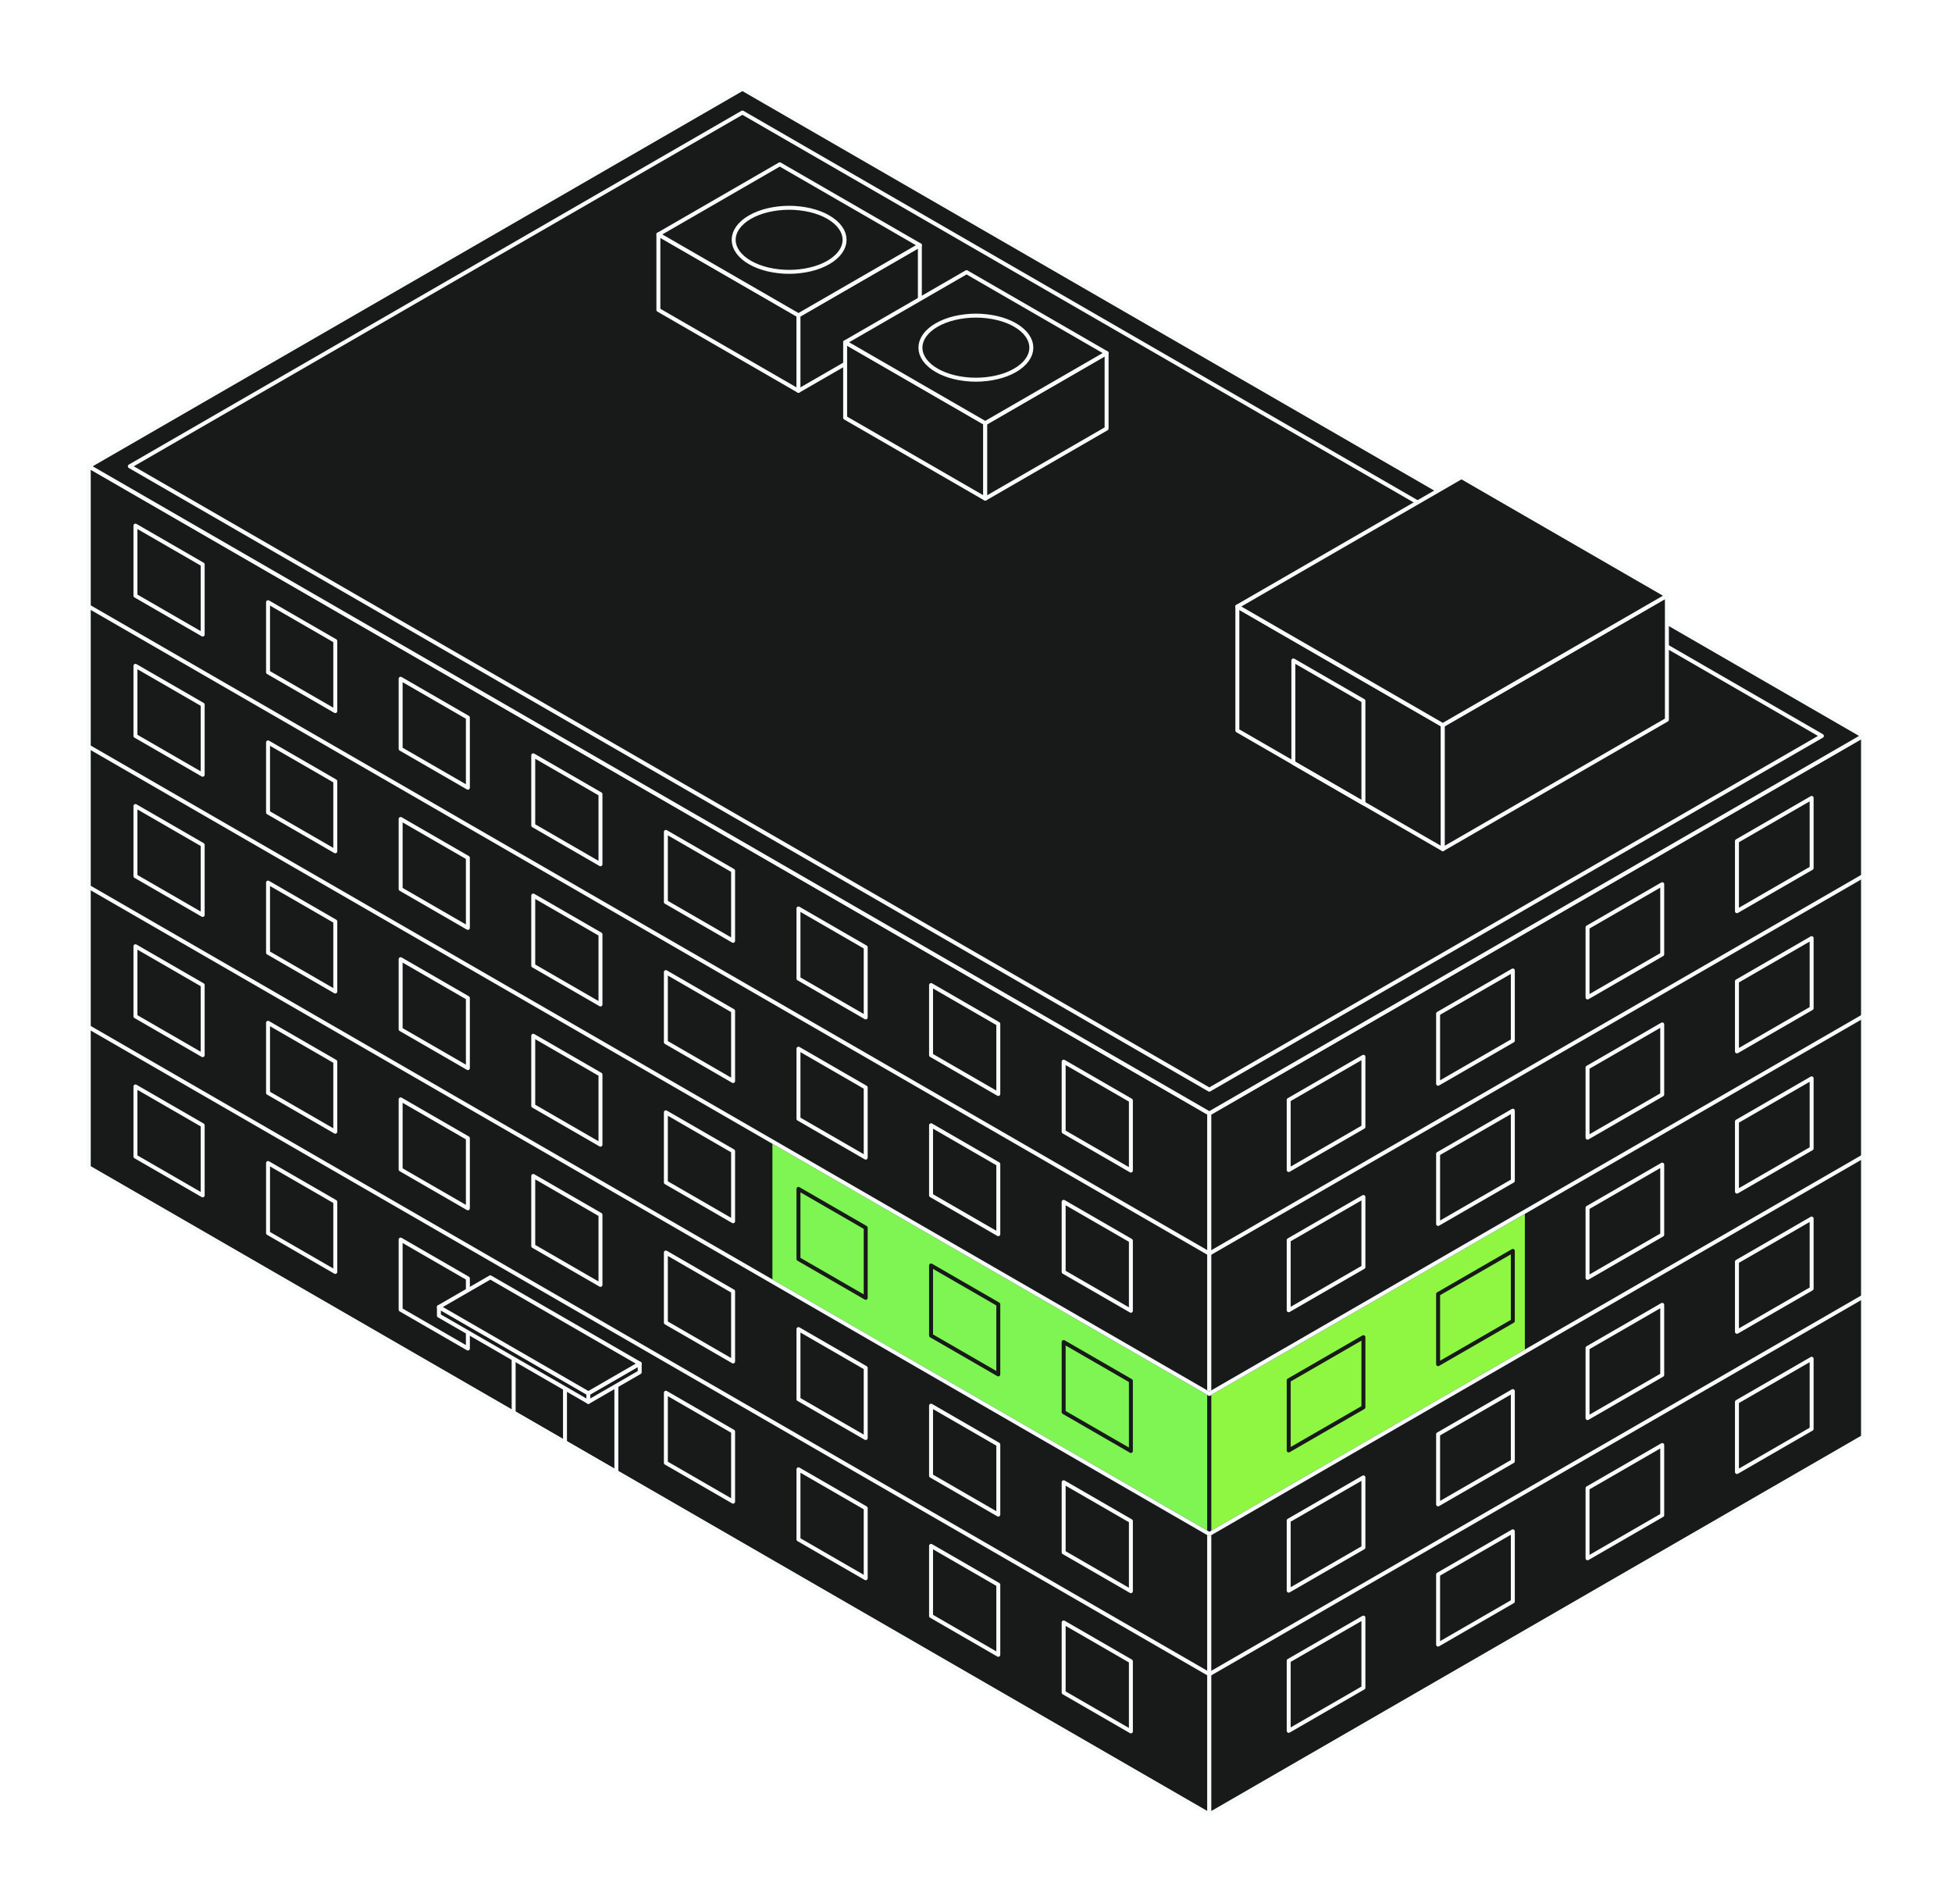
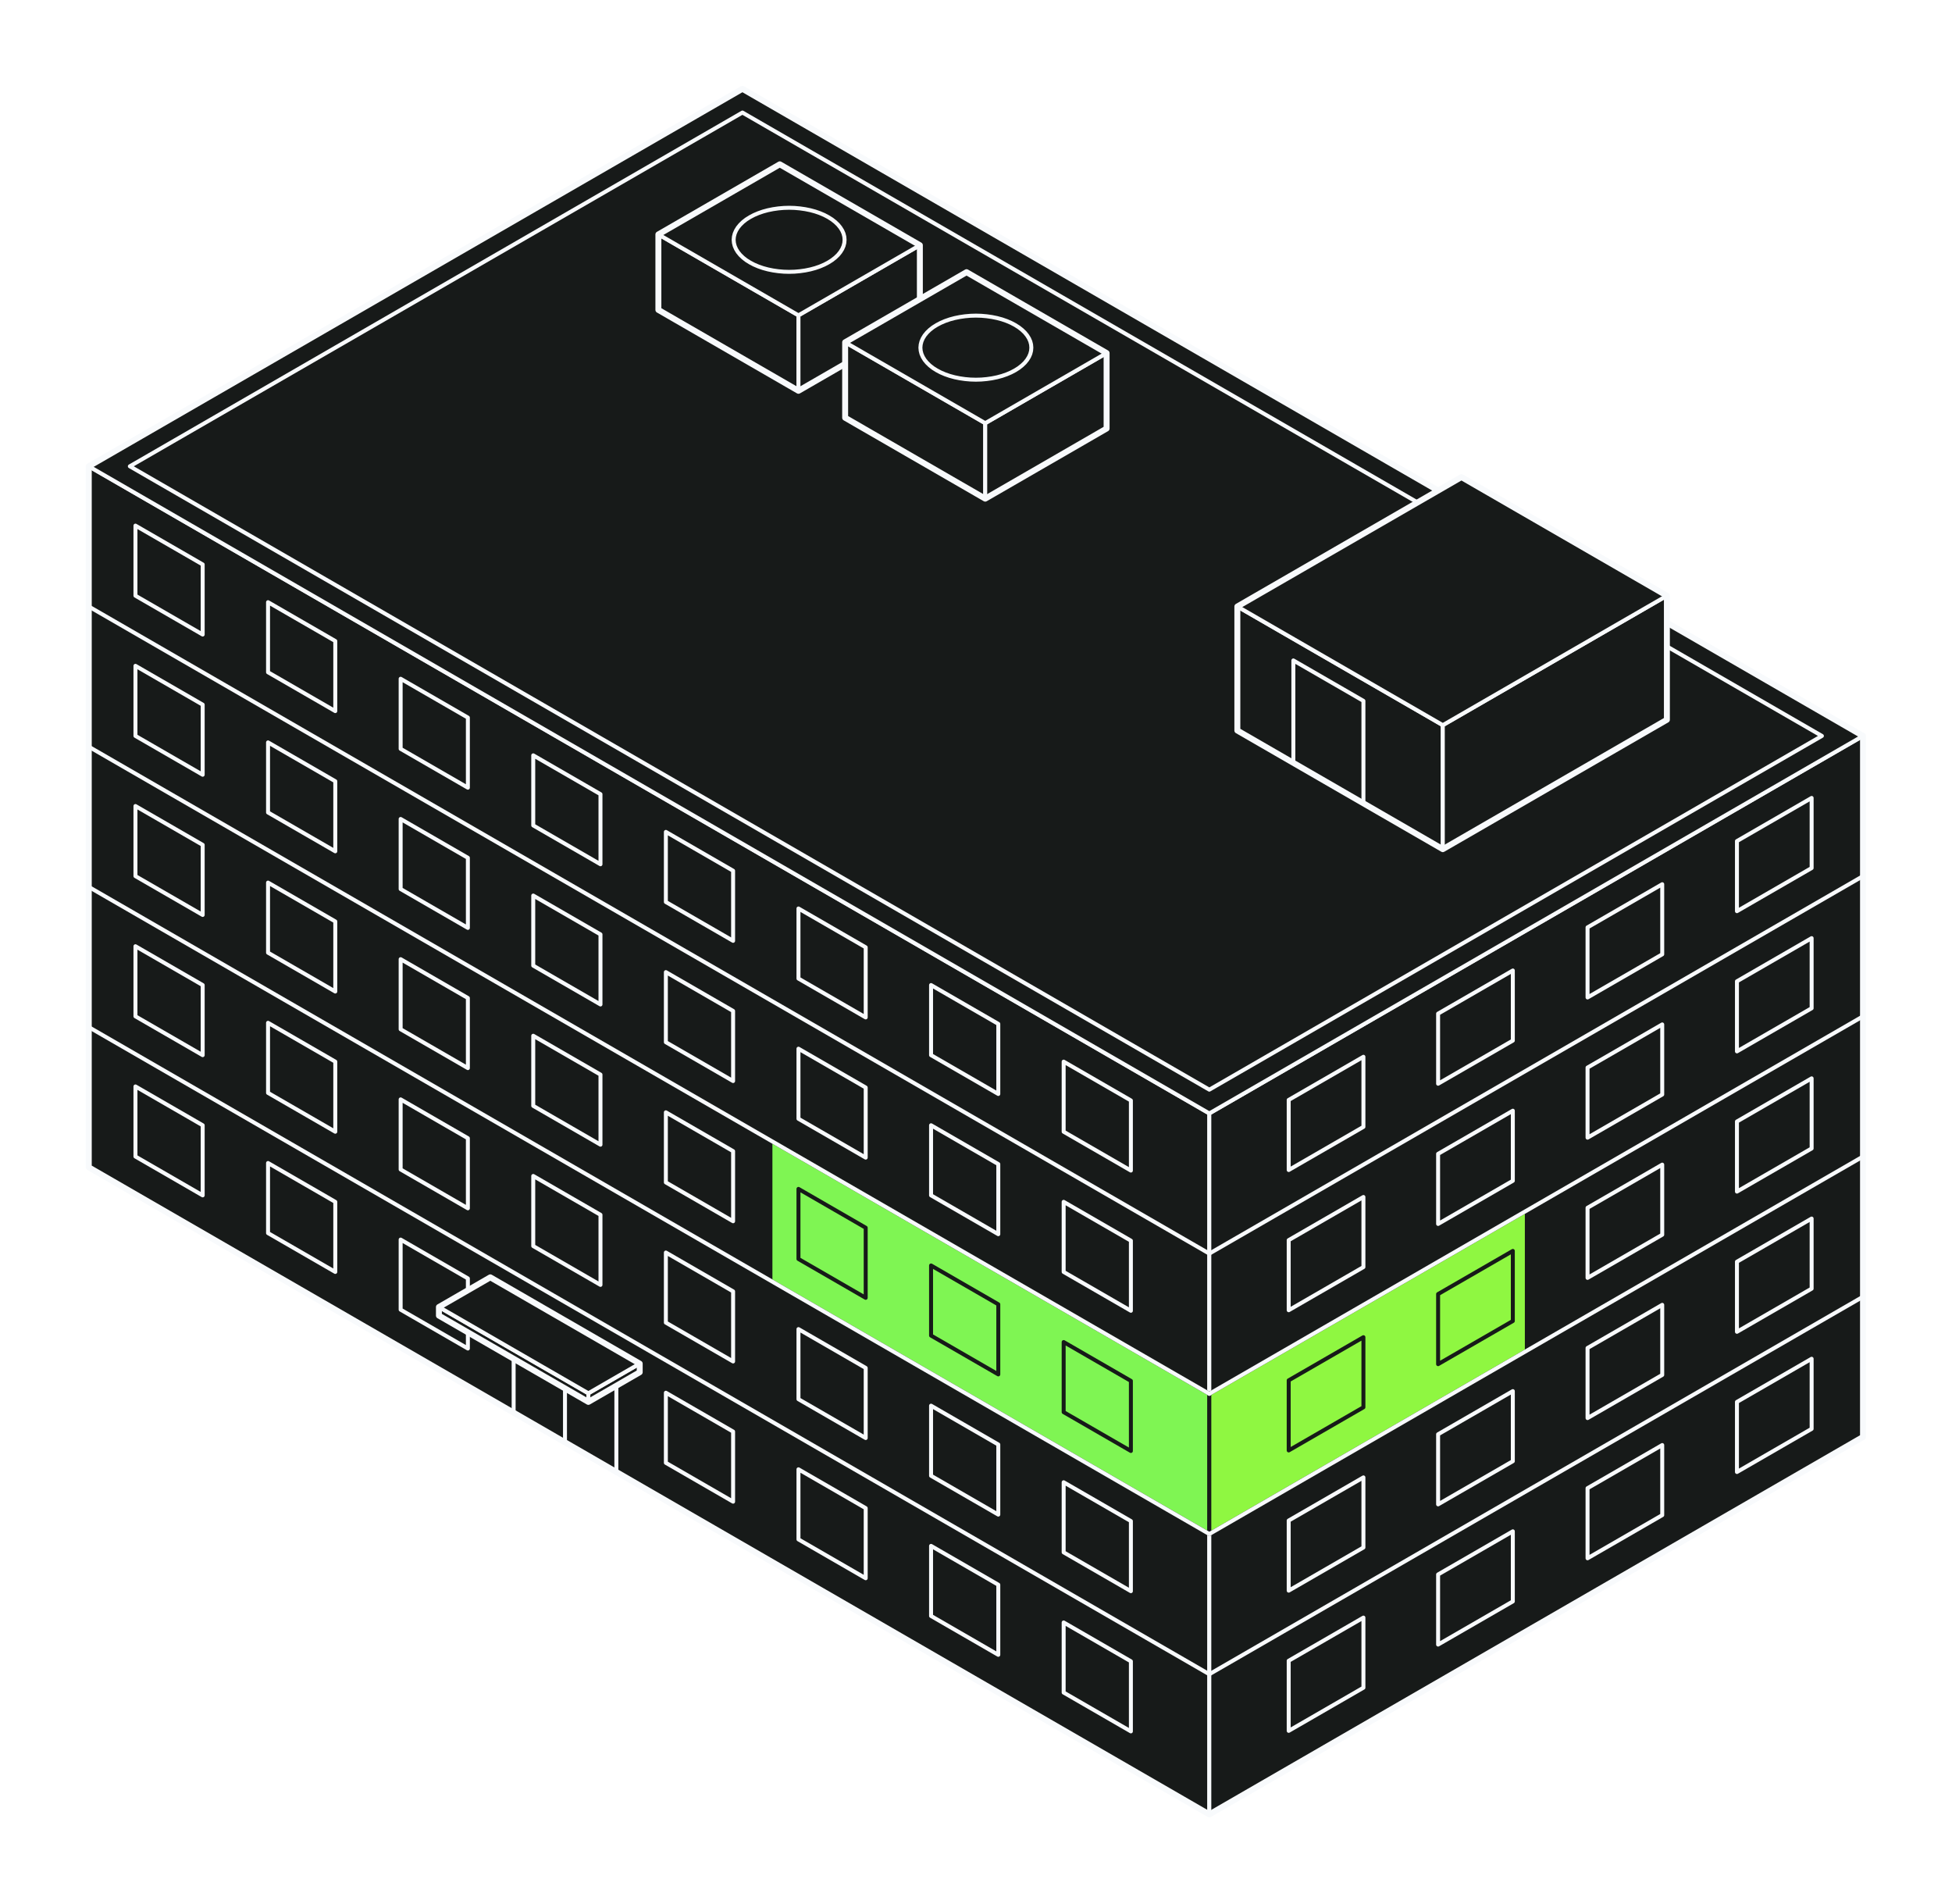
<svg xmlns="http://www.w3.org/2000/svg" viewBox="-234.1 -249.0 615.5 600.0">
  <polygon points="-206.11,119.00 147.22,323.00 147.22,102.00 -206.11,-102.00" fill="#171a19" stroke="#f8fafc" stroke-width="1.25" stroke-linejoin="round" stroke-linecap="round" vector-effect="non-scaling-stroke" />
  <polygon points="353.34,204.00 147.22,323.00 147.22,102.00 353.34,-17.00" fill="#171a19" stroke="#f8fafc" stroke-width="1.25" stroke-linejoin="round" stroke-linecap="round" vector-effect="non-scaling-stroke" />
  <polygon points="0.00,-221.00 353.34,-17.00 147.22,102.00 -206.11,-102.00" fill="#171a19" stroke="#f8fafc" stroke-width="1.25" stroke-linejoin="round" stroke-linecap="round" vector-effect="non-scaling-stroke" />
+   <polygon points="-206.11,-102.00 0.00,-221.00 353.34,-17.00 353.34,204.00 147.22,323.00 -206.11,119.00" fill="none" stroke="#f8fafc" stroke-width="1.875" stroke-linejoin="round" stroke-linecap="round" vector-effect="non-scaling-stroke" />
  <polygon points="8.83,154.70 147.22,234.60 147.22,190.40 8.83,110.50" fill="#7ff553" stroke="#171a19" stroke-width="1.25" stroke-linejoin="round" stroke-linecap="round" vector-effect="non-scaling-stroke" />
  <polygon points="247.34,176.80 147.22,234.60 147.22,190.40 247.34,132.60" fill="#8ff741" stroke="#171a19" stroke-width="1.25" stroke-linejoin="round" stroke-linecap="round" vector-effect="non-scaling-stroke" />
  <line x1="-206.11" y1="74.80" x2="147.22" y2="278.80" fill="none" stroke="#f8fafc" stroke-width="1.25" stroke-linejoin="round" stroke-linecap="round" vector-effect="non-scaling-stroke" />
  <line x1="353.34" y1="159.80" x2="147.22" y2="278.80" fill="none" stroke="#f8fafc" stroke-width="1.25" stroke-linejoin="round" stroke-linecap="round" vector-effect="non-scaling-stroke" />
  <line x1="-206.11" y1="30.60" x2="147.22" y2="234.60" fill="none" stroke="#f8fafc" stroke-width="1.25" stroke-linejoin="round" stroke-linecap="round" vector-effect="non-scaling-stroke" />
  <line x1="353.34" y1="115.60" x2="147.22" y2="234.60" fill="none" stroke="#f8fafc" stroke-width="1.25" stroke-linejoin="round" stroke-linecap="round" vector-effect="non-scaling-stroke" />
  <line x1="-206.11" y1="-13.60" x2="147.22" y2="190.40" fill="none" stroke="#f8fafc" stroke-width="1.25" stroke-linejoin="round" stroke-linecap="round" vector-effect="non-scaling-stroke" />
  <line x1="353.34" y1="71.40" x2="147.22" y2="190.40" fill="none" stroke="#f8fafc" stroke-width="1.25" stroke-linejoin="round" stroke-linecap="round" vector-effect="non-scaling-stroke" />
  <line x1="-206.11" y1="-57.80" x2="147.22" y2="146.20" fill="none" stroke="#f8fafc" stroke-width="1.25" stroke-linejoin="round" stroke-linecap="round" vector-effect="non-scaling-stroke" />
  <line x1="353.34" y1="27.20" x2="147.22" y2="146.20" fill="none" stroke="#f8fafc" stroke-width="1.25" stroke-linejoin="round" stroke-linecap="round" vector-effect="non-scaling-stroke" />
  <polygon points="-191.39,115.60 -170.19,127.84 -170.19,105.74 -191.39,93.50" fill="none" stroke="#f8fafc" stroke-width="1.25" stroke-linejoin="round" stroke-linecap="round" vector-effect="non-scaling-stroke" />
  <polygon points="-149.58,139.74 -128.38,151.98 -128.38,129.88 -149.58,117.64" fill="none" stroke="#f8fafc" stroke-width="1.25" stroke-linejoin="round" stroke-linecap="round" vector-effect="non-scaling-stroke" />
  <polygon points="-107.77,163.88 -86.57,176.12 -86.57,154.02 -107.77,141.78" fill="none" stroke="#f8fafc" stroke-width="1.25" stroke-linejoin="round" stroke-linecap="round" vector-effect="non-scaling-stroke" />
  <polygon points="-24.14,212.16 -2.94,224.40 -2.94,202.30 -24.14,190.06" fill="none" stroke="#f8fafc" stroke-width="1.25" stroke-linejoin="round" stroke-linecap="round" vector-effect="non-scaling-stroke" />
  <polygon points="17.67,236.30 38.87,248.54 38.87,226.44 17.67,214.20" fill="none" stroke="#f8fafc" stroke-width="1.25" stroke-linejoin="round" stroke-linecap="round" vector-effect="non-scaling-stroke" />
  <polygon points="59.48,260.44 80.68,272.68 80.68,250.58 59.48,238.34" fill="none" stroke="#f8fafc" stroke-width="1.25" stroke-linejoin="round" stroke-linecap="round" vector-effect="non-scaling-stroke" />
  <polygon points="101.29,284.58 122.49,296.82 122.49,274.72 101.29,262.48" fill="none" stroke="#f8fafc" stroke-width="1.25" stroke-linejoin="round" stroke-linecap="round" vector-effect="non-scaling-stroke" />
  <polygon points="337.14,201.45 313.59,215.05 313.59,192.95 337.14,179.35" fill="none" stroke="#f8fafc" stroke-width="1.25" stroke-linejoin="round" stroke-linecap="round" vector-effect="non-scaling-stroke" />
  <polygon points="290.03,228.65 266.48,242.25 266.48,220.15 290.03,206.55" fill="none" stroke="#f8fafc" stroke-width="1.25" stroke-linejoin="round" stroke-linecap="round" vector-effect="non-scaling-stroke" />
  <polygon points="242.92,255.85 219.36,269.45 219.36,247.35 242.92,233.75" fill="none" stroke="#f8fafc" stroke-width="1.25" stroke-linejoin="round" stroke-linecap="round" vector-effect="non-scaling-stroke" />
  <polygon points="195.81,283.05 172.25,296.65 172.25,274.55 195.81,260.95" fill="none" stroke="#f8fafc" stroke-width="1.25" stroke-linejoin="round" stroke-linecap="round" vector-effect="non-scaling-stroke" />
  <polygon points="-191.39,71.40 -170.19,83.64 -170.19,61.54 -191.39,49.30" fill="none" stroke="#f8fafc" stroke-width="1.25" stroke-linejoin="round" stroke-linecap="round" vector-effect="non-scaling-stroke" />
  <polygon points="-149.58,95.54 -128.38,107.78 -128.38,85.68 -149.58,73.44" fill="none" stroke="#f8fafc" stroke-width="1.25" stroke-linejoin="round" stroke-linecap="round" vector-effect="non-scaling-stroke" />
  <polygon points="-107.77,119.68 -86.57,131.92 -86.57,109.82 -107.77,97.58" fill="none" stroke="#f8fafc" stroke-width="1.25" stroke-linejoin="round" stroke-linecap="round" vector-effect="non-scaling-stroke" />
  <polygon points="-65.96,143.82 -44.76,156.06 -44.76,133.96 -65.96,121.72" fill="none" stroke="#f8fafc" stroke-width="1.25" stroke-linejoin="round" stroke-linecap="round" vector-effect="non-scaling-stroke" />
  <polygon points="-24.14,167.96 -2.94,180.20 -2.94,158.10 -24.14,145.86" fill="none" stroke="#f8fafc" stroke-width="1.25" stroke-linejoin="round" stroke-linecap="round" vector-effect="non-scaling-stroke" />
  <polygon points="17.67,192.10 38.87,204.34 38.87,182.24 17.67,170.00" fill="none" stroke="#f8fafc" stroke-width="1.25" stroke-linejoin="round" stroke-linecap="round" vector-effect="non-scaling-stroke" />
  <polygon points="59.48,216.24 80.68,228.48 80.68,206.38 59.48,194.14" fill="none" stroke="#f8fafc" stroke-width="1.25" stroke-linejoin="round" stroke-linecap="round" vector-effect="non-scaling-stroke" />
  <polygon points="101.29,240.38 122.49,252.62 122.49,230.52 101.29,218.28" fill="none" stroke="#f8fafc" stroke-width="1.25" stroke-linejoin="round" stroke-linecap="round" vector-effect="non-scaling-stroke" />
  <polygon points="337.14,157.25 313.59,170.85 313.59,148.75 337.14,135.15" fill="none" stroke="#f8fafc" stroke-width="1.25" stroke-linejoin="round" stroke-linecap="round" vector-effect="non-scaling-stroke" />
  <polygon points="290.03,184.45 266.48,198.05 266.48,175.95 290.03,162.35" fill="none" stroke="#f8fafc" stroke-width="1.25" stroke-linejoin="round" stroke-linecap="round" vector-effect="non-scaling-stroke" />
  <polygon points="242.92,211.65 219.36,225.25 219.36,203.15 242.92,189.55" fill="none" stroke="#f8fafc" stroke-width="1.25" stroke-linejoin="round" stroke-linecap="round" vector-effect="non-scaling-stroke" />
  <polygon points="195.81,238.85 172.25,252.45 172.25,230.35 195.81,216.75" fill="none" stroke="#f8fafc" stroke-width="1.25" stroke-linejoin="round" stroke-linecap="round" vector-effect="non-scaling-stroke" />
  <polygon points="-191.39,27.20 -170.19,39.44 -170.19,17.34 -191.39,5.10" fill="none" stroke="#f8fafc" stroke-width="1.25" stroke-linejoin="round" stroke-linecap="round" vector-effect="non-scaling-stroke" />
  <polygon points="-149.58,51.34 -128.38,63.58 -128.38,41.48 -149.58,29.24" fill="none" stroke="#f8fafc" stroke-width="1.25" stroke-linejoin="round" stroke-linecap="round" vector-effect="non-scaling-stroke" />
  <polygon points="-107.77,75.48 -86.57,87.72 -86.57,65.62 -107.77,53.38" fill="none" stroke="#f8fafc" stroke-width="1.25" stroke-linejoin="round" stroke-linecap="round" vector-effect="non-scaling-stroke" />
  <polygon points="-65.96,99.62 -44.76,111.86 -44.76,89.76 -65.96,77.52" fill="none" stroke="#f8fafc" stroke-width="1.25" stroke-linejoin="round" stroke-linecap="round" vector-effect="non-scaling-stroke" />
  <polygon points="-24.14,123.76 -2.94,136.00 -2.94,113.90 -24.14,101.66" fill="none" stroke="#f8fafc" stroke-width="1.25" stroke-linejoin="round" stroke-linecap="round" vector-effect="non-scaling-stroke" />
  <polygon points="17.67,147.90 38.87,160.14 38.87,138.04 17.67,125.80" fill="none" stroke="#171a19" stroke-width="1.25" stroke-linejoin="round" stroke-linecap="round" vector-effect="non-scaling-stroke" />
  <polygon points="59.48,172.04 80.68,184.28 80.68,162.18 59.48,149.94" fill="none" stroke="#171a19" stroke-width="1.25" stroke-linejoin="round" stroke-linecap="round" vector-effect="non-scaling-stroke" />
  <polygon points="101.29,196.18 122.49,208.42 122.49,186.32 101.29,174.08" fill="none" stroke="#171a19" stroke-width="1.25" stroke-linejoin="round" stroke-linecap="round" vector-effect="non-scaling-stroke" />
  <polygon points="337.14,113.05 313.59,126.65 313.59,104.55 337.14,90.95" fill="none" stroke="#f8fafc" stroke-width="1.25" stroke-linejoin="round" stroke-linecap="round" vector-effect="non-scaling-stroke" />
  <polygon points="290.03,140.25 266.48,153.85 266.48,131.75 290.03,118.15" fill="none" stroke="#f8fafc" stroke-width="1.25" stroke-linejoin="round" stroke-linecap="round" vector-effect="non-scaling-stroke" />
  <polygon points="242.92,167.45 219.36,181.05 219.36,158.95 242.92,145.35" fill="none" stroke="#171a19" stroke-width="1.25" stroke-linejoin="round" stroke-linecap="round" vector-effect="non-scaling-stroke" />
  <polygon points="195.81,194.65 172.25,208.25 172.25,186.15 195.81,172.55" fill="none" stroke="#171a19" stroke-width="1.25" stroke-linejoin="round" stroke-linecap="round" vector-effect="non-scaling-stroke" />
  <polygon points="-191.39,-17.00 -170.19,-4.76 -170.19,-26.86 -191.39,-39.10" fill="none" stroke="#f8fafc" stroke-width="1.25" stroke-linejoin="round" stroke-linecap="round" vector-effect="non-scaling-stroke" />
  <polygon points="-149.58,7.14 -128.38,19.38 -128.38,-2.72 -149.58,-14.96" fill="none" stroke="#f8fafc" stroke-width="1.25" stroke-linejoin="round" stroke-linecap="round" vector-effect="non-scaling-stroke" />
  <polygon points="-107.77,31.28 -86.57,43.52 -86.57,21.42 -107.77,9.18" fill="none" stroke="#f8fafc" stroke-width="1.25" stroke-linejoin="round" stroke-linecap="round" vector-effect="non-scaling-stroke" />
  <polygon points="-65.96,55.42 -44.76,67.66 -44.76,45.56 -65.96,33.32" fill="none" stroke="#f8fafc" stroke-width="1.25" stroke-linejoin="round" stroke-linecap="round" vector-effect="non-scaling-stroke" />
  <polygon points="-24.14,79.56 -2.94,91.80 -2.94,69.70 -24.14,57.46" fill="none" stroke="#f8fafc" stroke-width="1.25" stroke-linejoin="round" stroke-linecap="round" vector-effect="non-scaling-stroke" />
  <polygon points="17.67,103.70 38.87,115.94 38.87,93.84 17.67,81.60" fill="none" stroke="#f8fafc" stroke-width="1.25" stroke-linejoin="round" stroke-linecap="round" vector-effect="non-scaling-stroke" />
  <polygon points="59.48,127.84 80.68,140.08 80.68,117.98 59.48,105.74" fill="none" stroke="#f8fafc" stroke-width="1.25" stroke-linejoin="round" stroke-linecap="round" vector-effect="non-scaling-stroke" />
  <polygon points="101.29,151.98 122.49,164.22 122.49,142.12 101.29,129.88" fill="none" stroke="#f8fafc" stroke-width="1.25" stroke-linejoin="round" stroke-linecap="round" vector-effect="non-scaling-stroke" />
  <polygon points="337.14,68.85 313.59,82.45 313.59,60.35 337.14,46.75" fill="none" stroke="#f8fafc" stroke-width="1.25" stroke-linejoin="round" stroke-linecap="round" vector-effect="non-scaling-stroke" />
  <polygon points="290.03,96.05 266.48,109.65 266.48,87.55 290.03,73.95" fill="none" stroke="#f8fafc" stroke-width="1.25" stroke-linejoin="round" stroke-linecap="round" vector-effect="non-scaling-stroke" />
  <polygon points="242.92,123.25 219.36,136.85 219.36,114.75 242.92,101.15" fill="none" stroke="#f8fafc" stroke-width="1.25" stroke-linejoin="round" stroke-linecap="round" vector-effect="non-scaling-stroke" />
  <polygon points="195.81,150.45 172.25,164.05 172.25,141.95 195.81,128.35" fill="none" stroke="#f8fafc" stroke-width="1.25" stroke-linejoin="round" stroke-linecap="round" vector-effect="non-scaling-stroke" />
  <polygon points="-191.39,-61.20 -170.19,-48.96 -170.19,-71.06 -191.39,-83.30" fill="none" stroke="#f8fafc" stroke-width="1.25" stroke-linejoin="round" stroke-linecap="round" vector-effect="non-scaling-stroke" />
  <polygon points="-149.58,-37.06 -128.38,-24.82 -128.38,-46.92 -149.58,-59.16" fill="none" stroke="#f8fafc" stroke-width="1.25" stroke-linejoin="round" stroke-linecap="round" vector-effect="non-scaling-stroke" />
  <polygon points="-107.77,-12.92 -86.57,-0.68 -86.57,-22.78 -107.77,-35.02" fill="none" stroke="#f8fafc" stroke-width="1.25" stroke-linejoin="round" stroke-linecap="round" vector-effect="non-scaling-stroke" />
  <polygon points="-65.96,11.22 -44.76,23.46 -44.76,1.36 -65.96,-10.88" fill="none" stroke="#f8fafc" stroke-width="1.25" stroke-linejoin="round" stroke-linecap="round" vector-effect="non-scaling-stroke" />
  <polygon points="-24.14,35.36 -2.94,47.60 -2.94,25.50 -24.14,13.26" fill="none" stroke="#f8fafc" stroke-width="1.25" stroke-linejoin="round" stroke-linecap="round" vector-effect="non-scaling-stroke" />
  <polygon points="17.67,59.50 38.87,71.74 38.87,49.64 17.67,37.40" fill="none" stroke="#f8fafc" stroke-width="1.25" stroke-linejoin="round" stroke-linecap="round" vector-effect="non-scaling-stroke" />
  <polygon points="59.48,83.64 80.68,95.88 80.68,73.78 59.48,61.54" fill="none" stroke="#f8fafc" stroke-width="1.25" stroke-linejoin="round" stroke-linecap="round" vector-effect="non-scaling-stroke" />
  <polygon points="101.29,107.78 122.49,120.02 122.49,97.92 101.29,85.68" fill="none" stroke="#f8fafc" stroke-width="1.25" stroke-linejoin="round" stroke-linecap="round" vector-effect="non-scaling-stroke" />
  <polygon points="337.14,24.65 313.59,38.25 313.59,16.15 337.14,2.55" fill="none" stroke="#f8fafc" stroke-width="1.25" stroke-linejoin="round" stroke-linecap="round" vector-effect="non-scaling-stroke" />
  <polygon points="290.03,51.85 266.48,65.45 266.48,43.35 290.03,29.75" fill="none" stroke="#f8fafc" stroke-width="1.25" stroke-linejoin="round" stroke-linecap="round" vector-effect="non-scaling-stroke" />
  <polygon points="242.92,79.05 219.36,92.65 219.36,70.55 242.92,56.95" fill="none" stroke="#f8fafc" stroke-width="1.25" stroke-linejoin="round" stroke-linecap="round" vector-effect="non-scaling-stroke" />
  <polygon points="195.81,106.25 172.25,119.85 172.25,97.75 195.81,84.15" fill="none" stroke="#f8fafc" stroke-width="1.25" stroke-linejoin="round" stroke-linecap="round" vector-effect="non-scaling-stroke" />
  <polygon points="-72.14,196.35 -39.75,215.05 -39.75,181.05 -72.14,162.35" fill="none" stroke="#f8fafc" stroke-width="1.25" stroke-linejoin="round" stroke-linecap="round" vector-effect="non-scaling-stroke" />
  <line x1="-55.95" y1="205.70" x2="-55.95" y2="171.70" fill="none" stroke="#f8fafc" stroke-width="1.25" stroke-linejoin="round" stroke-linecap="round" vector-effect="non-scaling-stroke" />
  <polygon points="-95.70,165.75 -48.58,192.95 -48.58,190.23 -95.70,163.03" fill="#171a19" stroke="#f8fafc" stroke-width="1.25" stroke-linejoin="round" stroke-linecap="round" vector-effect="non-scaling-stroke" />
  <polygon points="-32.39,183.60 -48.58,192.95 -48.58,190.23 -32.39,180.88" fill="#171a19" stroke="#f8fafc" stroke-width="1.25" stroke-linejoin="round" stroke-linecap="round" vector-effect="non-scaling-stroke" />
  <polygon points="-79.50,153.68 -32.39,180.88 -48.58,190.23 -95.70,163.03" fill="#171a19" stroke="#f8fafc" stroke-width="1.25" stroke-linejoin="round" stroke-linecap="round" vector-effect="non-scaling-stroke" />
+   <polygon points="-95.70,163.03 -79.50,153.68 -32.39,180.88 -32.39,183.60 -48.58,192.95 -95.70,165.75" fill="none" stroke="#f8fafc" stroke-width="1.875" stroke-linejoin="round" stroke-linecap="round" vector-effect="non-scaling-stroke" />
  <polygon points="0.00,-213.52 340.38,-17.00 147.22,94.52 -193.16,-102.00" fill="none" stroke="#f8fafc" stroke-width="1.25" stroke-linejoin="round" stroke-linecap="round" vector-effect="non-scaling-stroke" />
  <polygon points="-26.50,-151.30 17.67,-125.80 17.67,-149.60 -26.50,-175.10" fill="#171a19" stroke="#f8fafc" stroke-width="1.25" stroke-linejoin="round" stroke-linecap="round" vector-effect="non-scaling-stroke" />
  <polygon points="55.95,-147.90 17.67,-125.80 17.67,-149.60 55.95,-171.70" fill="#171a19" stroke="#f8fafc" stroke-width="1.25" stroke-linejoin="round" stroke-linecap="round" vector-effect="non-scaling-stroke" />
  <polygon points="11.78,-197.20 55.95,-171.70 17.67,-149.60 -26.50,-175.10" fill="#171a19" stroke="#f8fafc" stroke-width="1.25" stroke-linejoin="round" stroke-linecap="round" vector-effect="non-scaling-stroke" />
+   <polygon points="-26.50,-175.10 11.78,-197.20 55.95,-171.70 55.95,-147.90 17.67,-125.80 -26.50,-151.30" fill="none" stroke="#f8fafc" stroke-width="1.875" stroke-linejoin="round" stroke-linecap="round" vector-effect="non-scaling-stroke" />
  <polygon points="27.09,-166.26 25.82,-165.59 24.44,-165.00 22.97,-164.49 21.42,-164.07 19.80,-163.74 18.13,-163.50 16.44,-163.35 14.72,-163.30 13.01,-163.35 11.31,-163.50 9.65,-163.74 8.03,-164.07 6.48,-164.49 5.01,-165.00 3.63,-165.59 2.36,-166.26 1.20,-166.99 0.18,-167.79 -0.70,-168.64 -1.44,-169.54 -2.01,-170.47 -2.43,-171.43 -2.68,-172.41 -2.77,-173.40 -2.68,-174.39 -2.43,-175.37 -2.01,-176.33 -1.44,-177.26 -0.70,-178.16 0.18,-179.01 1.20,-179.81 2.36,-180.54 3.63,-181.21 5.01,-181.80 6.48,-182.31 8.03,-182.73 9.65,-183.06 11.31,-183.30 13.01,-183.45 14.72,-183.50 16.44,-183.45 18.13,-183.30 19.80,-183.06 21.42,-182.73 22.97,-182.31 24.44,-181.80 25.82,-181.21 27.09,-180.54 28.24,-179.81 29.26,-179.01 30.15,-178.16 30.88,-177.26 31.46,-176.33 31.88,-175.37 32.13,-174.39 32.21,-173.40 32.13,-172.41 31.88,-171.43 31.46,-170.47 30.88,-169.54 30.15,-168.64 29.26,-167.79 28.24,-166.99" fill="none" stroke="#f8fafc" stroke-width="1.25" stroke-linejoin="round" stroke-linecap="round" vector-effect="non-scaling-stroke" />
  <polygon points="32.39,-117.30 76.56,-91.80 76.56,-115.60 32.39,-141.10" fill="#171a19" stroke="#f8fafc" stroke-width="1.25" stroke-linejoin="round" stroke-linecap="round" vector-effect="non-scaling-stroke" />
  <polygon points="114.83,-113.90 76.56,-91.80 76.56,-115.60 114.83,-137.70" fill="#171a19" stroke="#f8fafc" stroke-width="1.25" stroke-linejoin="round" stroke-linecap="round" vector-effect="non-scaling-stroke" />
  <polygon points="70.67,-163.20 114.83,-137.70 76.56,-115.60 32.39,-141.10" fill="#171a19" stroke="#f8fafc" stroke-width="1.25" stroke-linejoin="round" stroke-linecap="round" vector-effect="non-scaling-stroke" />
+   <polygon points="32.39,-141.10 70.67,-163.20 114.83,-137.70 114.83,-113.90 76.56,-91.80 32.39,-117.30" fill="none" stroke="#f8fafc" stroke-width="1.875" stroke-linejoin="round" stroke-linecap="round" vector-effect="non-scaling-stroke" />
  <polygon points="85.98,-132.26 84.71,-131.59 83.33,-131.00 81.86,-130.49 80.31,-130.07 78.69,-129.74 77.02,-129.50 75.33,-129.35 73.61,-129.30 71.90,-129.35 70.20,-129.50 68.54,-129.74 66.92,-130.07 65.37,-130.49 63.90,-131.00 62.52,-131.59 61.25,-132.26 60.09,-132.99 59.07,-133.79 58.19,-134.64 57.45,-135.54 56.88,-136.47 56.46,-137.43 56.21,-138.41 56.12,-139.40 56.21,-140.39 56.46,-141.37 56.88,-142.33 57.45,-143.26 58.19,-144.16 59.07,-145.01 60.09,-145.81 61.25,-146.54 62.52,-147.21 63.90,-147.80 65.37,-148.31 66.92,-148.73 68.54,-149.06 70.20,-149.30 71.90,-149.45 73.61,-149.50 75.33,-149.45 77.02,-149.30 78.69,-149.06 80.31,-148.73 81.86,-148.31 83.33,-147.80 84.71,-147.21 85.98,-146.54 87.13,-145.81 88.15,-145.01 89.04,-144.16 89.77,-143.26 90.35,-142.33 90.77,-141.37 91.02,-140.39 91.10,-139.40 91.02,-138.41 90.77,-137.43 90.35,-136.47 89.77,-135.54 89.04,-134.64 88.15,-133.79 87.13,-132.99" fill="none" stroke="#f8fafc" stroke-width="1.25" stroke-linejoin="round" stroke-linecap="round" vector-effect="non-scaling-stroke" />
  <polygon points="156.06,-18.70 220.84,18.70 220.84,-20.40 156.06,-57.80" fill="#171a19" stroke="#f8fafc" stroke-width="1.25" stroke-linejoin="round" stroke-linecap="round" vector-effect="non-scaling-stroke" />
  <polygon points="291.50,-22.10 220.84,18.70 220.84,-20.40 291.50,-61.20" fill="#171a19" stroke="#f8fafc" stroke-width="1.25" stroke-linejoin="round" stroke-linecap="round" vector-effect="non-scaling-stroke" />
  <polygon points="226.73,-98.60 291.50,-61.20 220.84,-20.40 156.06,-57.80" fill="#171a19" stroke="#f8fafc" stroke-width="1.25" stroke-linejoin="round" stroke-linecap="round" vector-effect="non-scaling-stroke" />
+   <polygon points="156.06,-57.80 226.72,-98.60 291.50,-61.20 291.50,-22.10 220.84,18.70 156.06,-18.70" fill="none" stroke="#f8fafc" stroke-width="1.875" stroke-linejoin="round" stroke-linecap="round" vector-effect="non-scaling-stroke" />
  <polygon points="173.72,-8.50 195.81,4.25 195.81,-28.05 173.72,-40.80" fill="none" stroke="#f8fafc" stroke-width="1.25" stroke-linejoin="round" stroke-linecap="round" vector-effect="non-scaling-stroke" />
</svg>
